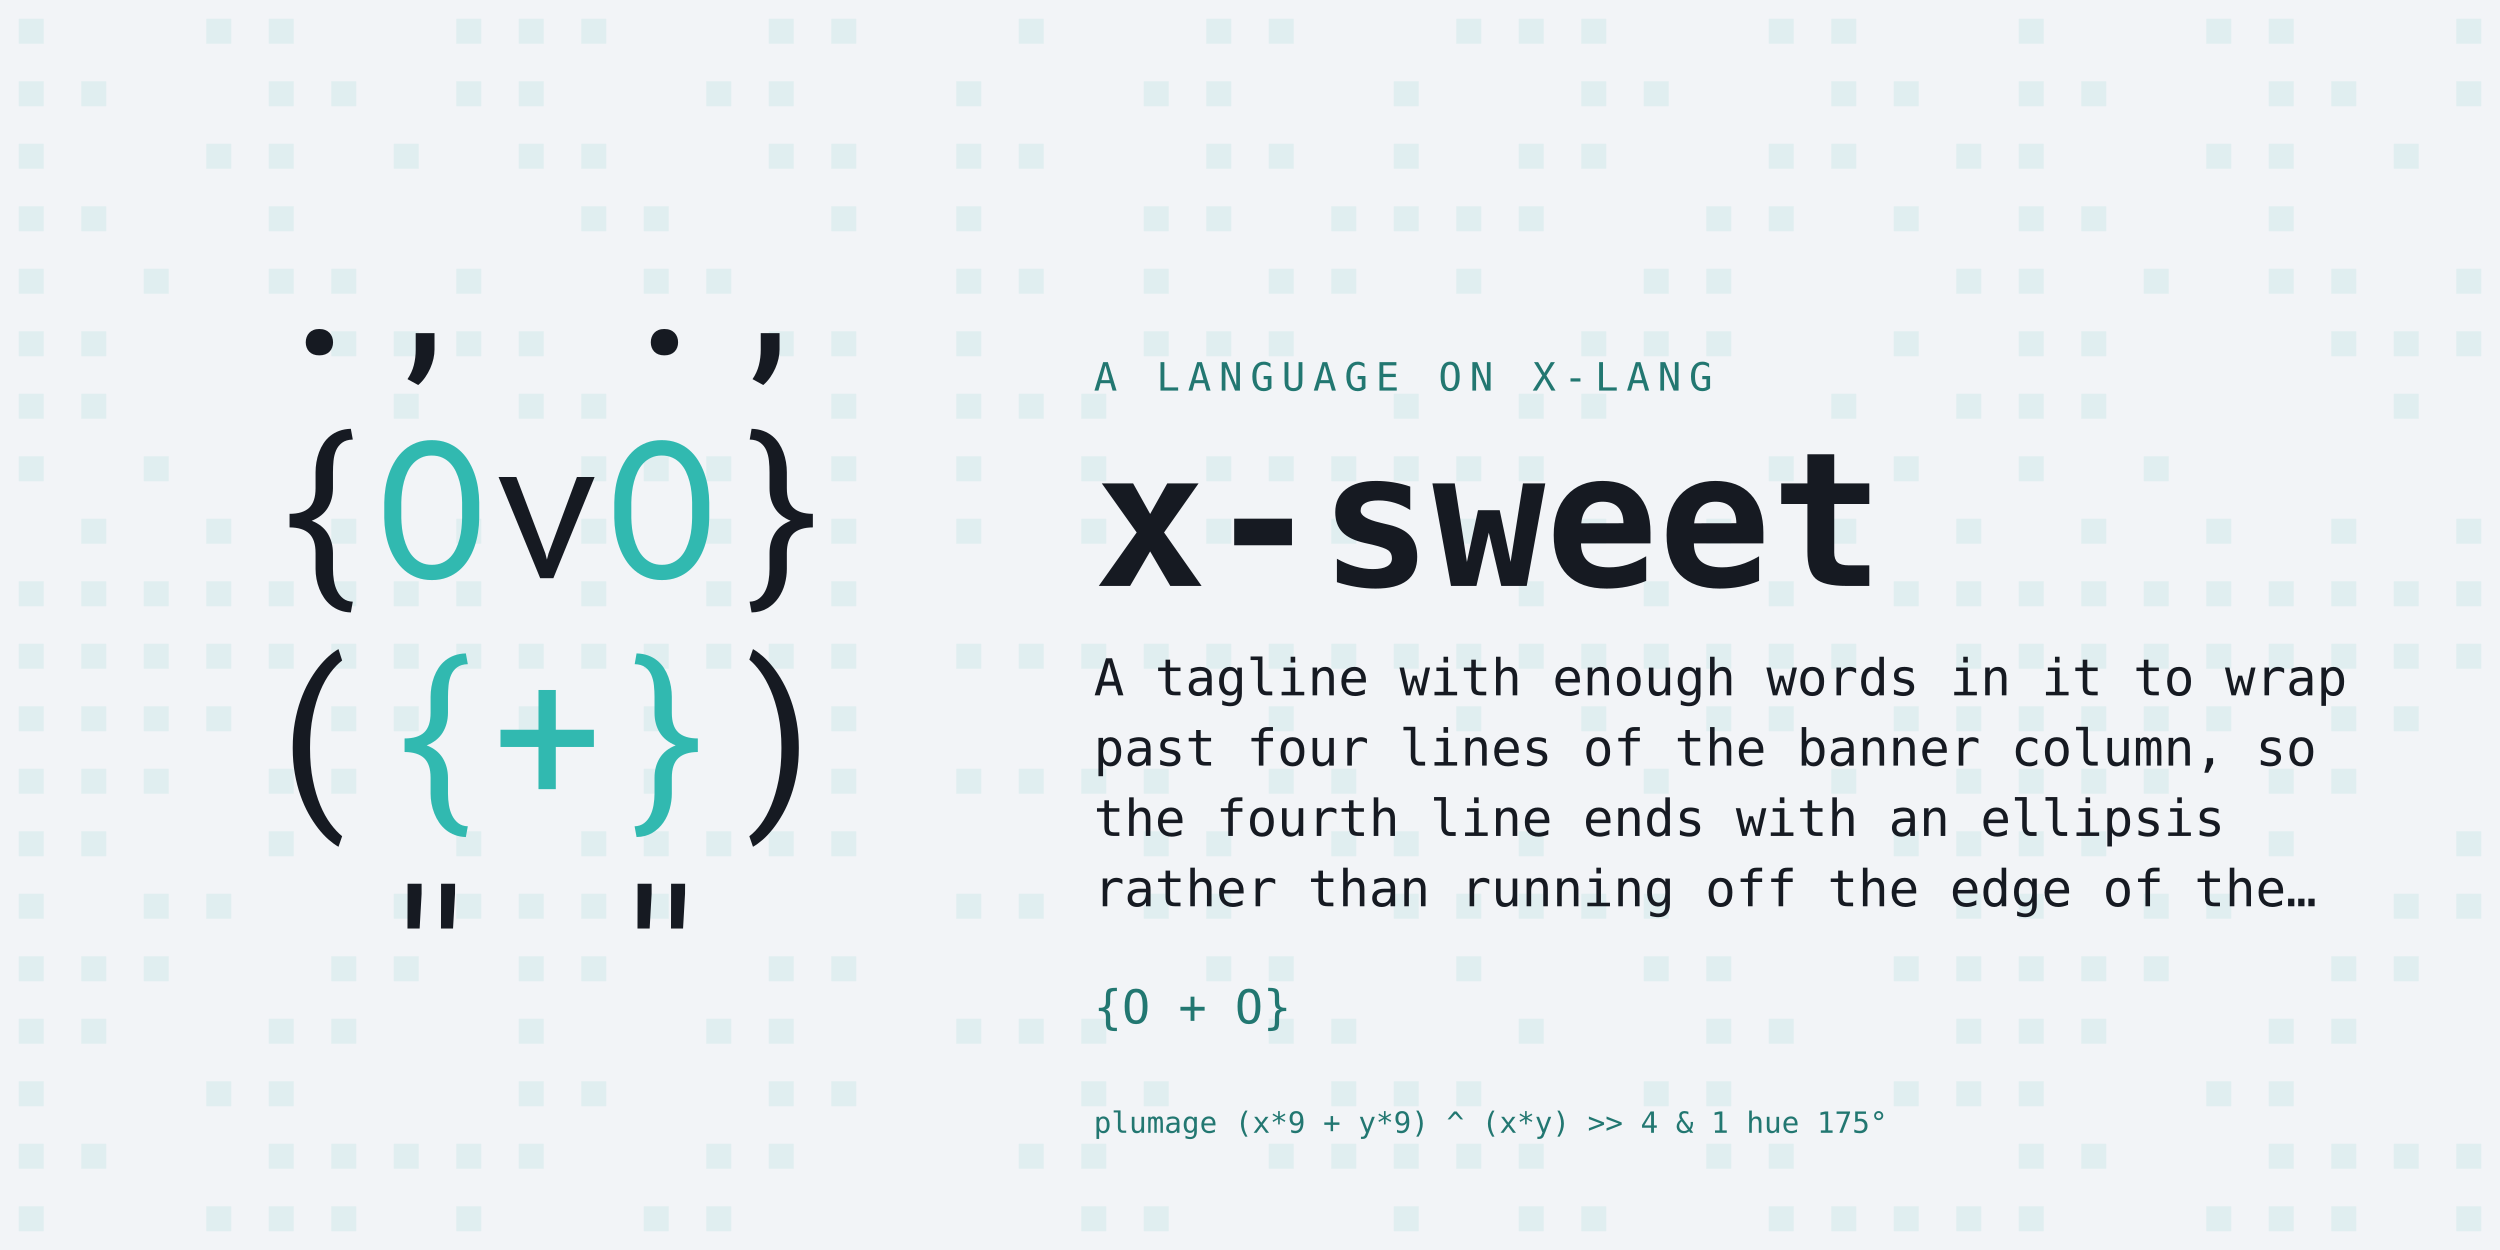
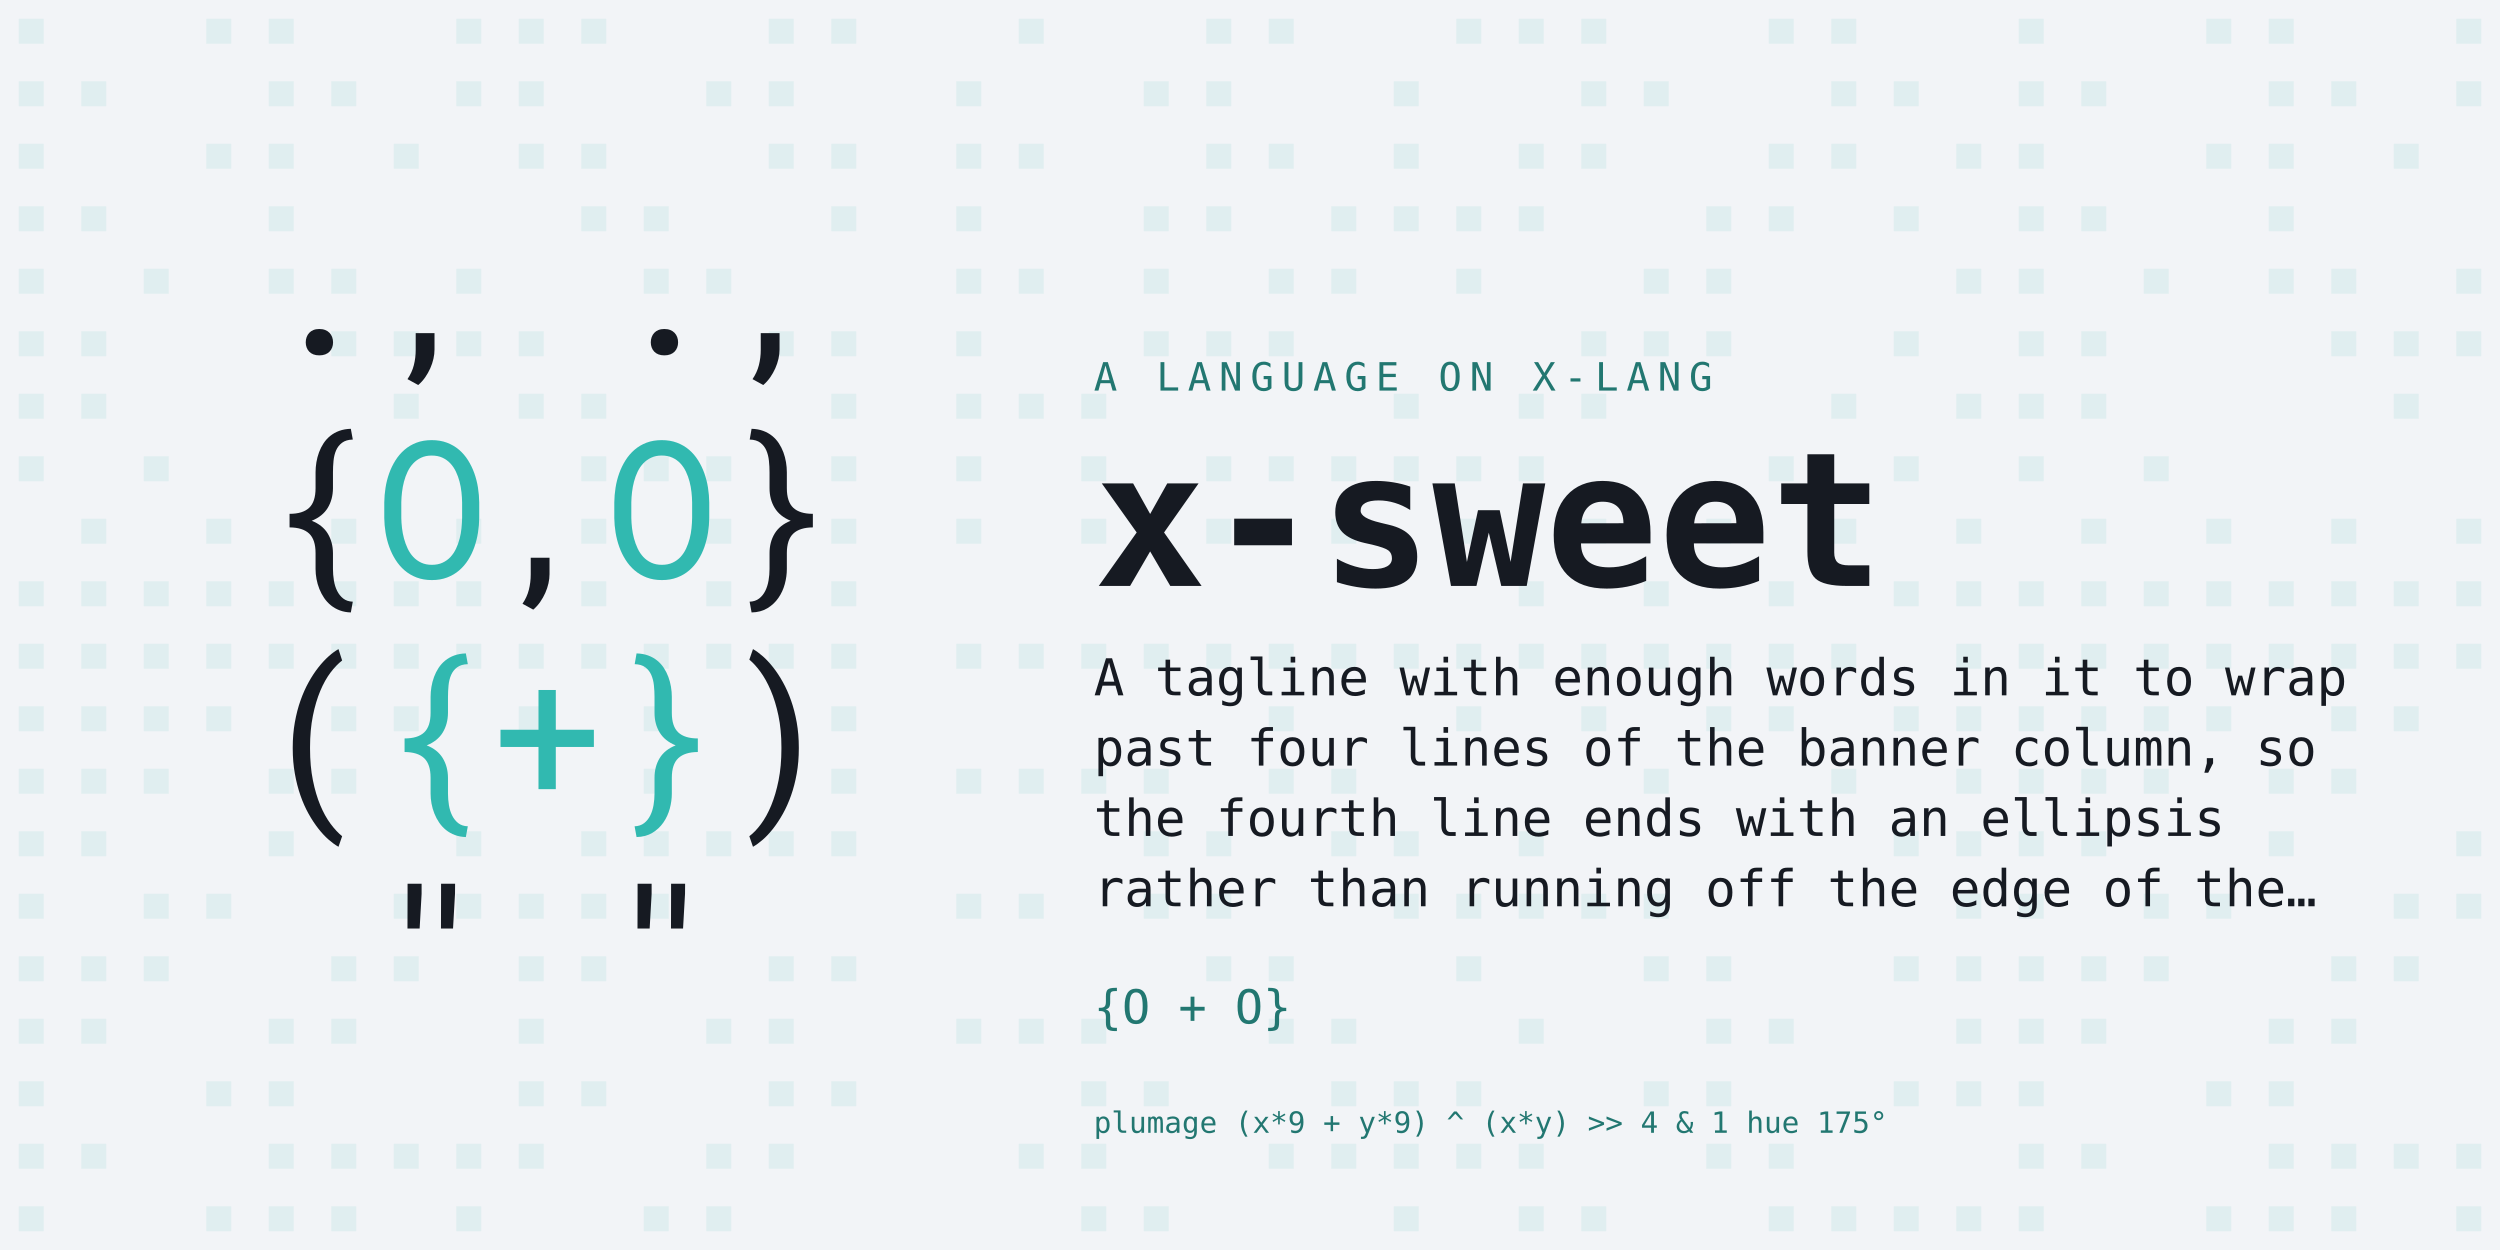
<svg xmlns="http://www.w3.org/2000/svg" width="1280" height="640" viewBox="0 0 1280 640" role="img" aria-label="x-sweet, with Bitwise">
  <rect width="1280" height="640" fill="#f2f4f7" />
  <g fill="hsl(175.8,58%,46%)" fill-opacity="0.09">
    <rect x="9.6" y="9.6" width="12.8" height="12.8" />
    <rect x="105.6" y="9.6" width="12.8" height="12.8" />
    <rect x="137.6" y="9.6" width="12.8" height="12.8" />
    <rect x="233.6" y="9.6" width="12.8" height="12.8" />
    <rect x="265.6" y="9.6" width="12.8" height="12.8" />
    <rect x="297.6" y="9.6" width="12.8" height="12.8" />
    <rect x="393.6" y="9.6" width="12.8" height="12.8" />
    <rect x="425.6" y="9.6" width="12.8" height="12.8" />
    <rect x="521.6" y="9.6" width="12.8" height="12.8" />
    <rect x="617.6" y="9.6" width="12.8" height="12.8" />
    <rect x="649.6" y="9.6" width="12.8" height="12.8" />
    <rect x="745.6" y="9.6" width="12.8" height="12.8" />
    <rect x="777.6" y="9.6" width="12.8" height="12.8" />
    <rect x="809.6" y="9.6" width="12.8" height="12.8" />
    <rect x="905.6" y="9.6" width="12.8" height="12.8" />
    <rect x="937.6" y="9.6" width="12.8" height="12.8" />
    <rect x="1033.6" y="9.6" width="12.8" height="12.8" />
    <rect x="1129.6" y="9.6" width="12.8" height="12.8" />
    <rect x="1161.6" y="9.6" width="12.8" height="12.8" />
    <rect x="1257.6" y="9.6" width="12.8" height="12.8" />
    <rect x="9.6" y="41.6" width="12.8" height="12.8" />
    <rect x="41.6" y="41.6" width="12.8" height="12.8" />
    <rect x="137.6" y="41.6" width="12.8" height="12.8" />
    <rect x="169.6" y="41.6" width="12.8" height="12.8" />
    <rect x="233.6" y="41.6" width="12.8" height="12.8" />
    <rect x="265.6" y="41.6" width="12.8" height="12.8" />
    <rect x="361.6" y="41.6" width="12.8" height="12.8" />
    <rect x="393.6" y="41.6" width="12.8" height="12.8" />
    <rect x="489.6" y="41.6" width="12.8" height="12.8" />
    <rect x="585.6" y="41.6" width="12.8" height="12.8" />
    <rect x="617.6" y="41.6" width="12.8" height="12.8" />
    <rect x="713.6" y="41.6" width="12.8" height="12.8" />
    <rect x="809.6" y="41.6" width="12.8" height="12.8" />
    <rect x="841.6" y="41.6" width="12.8" height="12.8" />
    <rect x="937.6" y="41.6" width="12.8" height="12.8" />
    <rect x="969.6" y="41.6" width="12.8" height="12.8" />
    <rect x="1033.6" y="41.6" width="12.8" height="12.8" />
    <rect x="1065.6" y="41.6" width="12.8" height="12.8" />
    <rect x="1161.6" y="41.6" width="12.8" height="12.8" />
    <rect x="1193.6" y="41.6" width="12.8" height="12.8" />
    <rect x="1257.6" y="41.6" width="12.8" height="12.8" />
    <rect x="9.6" y="73.6" width="12.8" height="12.8" />
    <rect x="105.6" y="73.6" width="12.8" height="12.8" />
    <rect x="137.6" y="73.6" width="12.8" height="12.8" />
    <rect x="201.6" y="73.6" width="12.8" height="12.8" />
    <rect x="265.6" y="73.6" width="12.8" height="12.8" />
    <rect x="297.6" y="73.6" width="12.8" height="12.8" />
    <rect x="393.6" y="73.6" width="12.8" height="12.8" />
    <rect x="425.6" y="73.6" width="12.8" height="12.8" />
    <rect x="489.6" y="73.6" width="12.8" height="12.8" />
    <rect x="521.6" y="73.6" width="12.8" height="12.8" />
    <rect x="617.6" y="73.6" width="12.8" height="12.8" />
    <rect x="649.6" y="73.6" width="12.8" height="12.8" />
    <rect x="713.6" y="73.6" width="12.8" height="12.8" />
    <rect x="777.6" y="73.6" width="12.8" height="12.8" />
    <rect x="809.6" y="73.6" width="12.8" height="12.8" />
    <rect x="905.6" y="73.6" width="12.8" height="12.8" />
    <rect x="937.6" y="73.6" width="12.8" height="12.8" />
    <rect x="1001.6" y="73.6" width="12.8" height="12.8" />
    <rect x="1033.6" y="73.6" width="12.8" height="12.8" />
    <rect x="1129.6" y="73.6" width="12.8" height="12.8" />
    <rect x="1161.6" y="73.6" width="12.8" height="12.8" />
    <rect x="1225.6" y="73.6" width="12.8" height="12.8" />
    <rect x="9.6" y="105.6" width="12.8" height="12.8" />
    <rect x="41.6" y="105.6" width="12.8" height="12.8" />
    <rect x="137.6" y="105.6" width="12.8" height="12.8" />
    <rect x="297.6" y="105.6" width="12.8" height="12.8" />
    <rect x="329.6" y="105.6" width="12.8" height="12.8" />
    <rect x="425.6" y="105.6" width="12.8" height="12.8" />
    <rect x="489.6" y="105.6" width="12.8" height="12.8" />
    <rect x="585.6" y="105.6" width="12.8" height="12.8" />
    <rect x="617.6" y="105.6" width="12.8" height="12.8" />
    <rect x="681.6" y="105.6" width="12.8" height="12.8" />
    <rect x="713.6" y="105.6" width="12.8" height="12.8" />
    <rect x="745.6" y="105.6" width="12.8" height="12.8" />
    <rect x="777.6" y="105.6" width="12.8" height="12.8" />
    <rect x="873.6" y="105.6" width="12.8" height="12.8" />
    <rect x="905.6" y="105.6" width="12.8" height="12.8" />
    <rect x="969.6" y="105.6" width="12.8" height="12.8" />
    <rect x="1033.6" y="105.6" width="12.8" height="12.8" />
    <rect x="1065.6" y="105.6" width="12.8" height="12.8" />
    <rect x="1161.6" y="105.6" width="12.8" height="12.8" />
    <rect x="9.6" y="137.6" width="12.8" height="12.8" />
    <rect x="73.6" y="137.6" width="12.8" height="12.8" />
    <rect x="137.6" y="137.6" width="12.8" height="12.8" />
    <rect x="169.6" y="137.6" width="12.8" height="12.8" />
    <rect x="233.6" y="137.6" width="12.8" height="12.8" />
    <rect x="329.6" y="137.6" width="12.8" height="12.8" />
    <rect x="361.6" y="137.6" width="12.8" height="12.8" />
    <rect x="489.6" y="137.6" width="12.8" height="12.8" />
    <rect x="521.6" y="137.6" width="12.8" height="12.8" />
    <rect x="585.6" y="137.6" width="12.8" height="12.8" />
    <rect x="649.6" y="137.6" width="12.8" height="12.8" />
    <rect x="681.6" y="137.6" width="12.8" height="12.8" />
    <rect x="745.6" y="137.6" width="12.8" height="12.8" />
    <rect x="841.6" y="137.6" width="12.8" height="12.8" />
    <rect x="873.6" y="137.6" width="12.8" height="12.8" />
    <rect x="1001.6" y="137.6" width="12.8" height="12.8" />
    <rect x="1033.6" y="137.6" width="12.8" height="12.8" />
    <rect x="1097.6" y="137.6" width="12.8" height="12.8" />
    <rect x="1161.6" y="137.6" width="12.8" height="12.8" />
    <rect x="1193.6" y="137.6" width="12.8" height="12.8" />
    <rect x="1257.6" y="137.6" width="12.8" height="12.8" />
    <rect x="9.6" y="169.6" width="12.8" height="12.8" />
    <rect x="41.6" y="169.6" width="12.8" height="12.8" />
    <rect x="169.6" y="169.6" width="12.8" height="12.8" />
    <rect x="201.6" y="169.6" width="12.8" height="12.8" />
    <rect x="233.6" y="169.6" width="12.8" height="12.8" />
    <rect x="265.6" y="169.6" width="12.8" height="12.8" />
    <rect x="393.6" y="169.6" width="12.8" height="12.8" />
    <rect x="425.6" y="169.6" width="12.8" height="12.8" />
    <rect x="489.6" y="169.6" width="12.8" height="12.8" />
    <rect x="585.6" y="169.6" width="12.8" height="12.8" />
    <rect x="617.6" y="169.6" width="12.8" height="12.8" />
    <rect x="649.6" y="169.6" width="12.8" height="12.8" />
    <rect x="809.6" y="169.6" width="12.8" height="12.8" />
    <rect x="841.6" y="169.6" width="12.8" height="12.8" />
    <rect x="873.6" y="169.6" width="12.8" height="12.8" />
    <rect x="969.6" y="169.6" width="12.8" height="12.8" />
    <rect x="1033.6" y="169.6" width="12.8" height="12.8" />
    <rect x="1065.6" y="169.6" width="12.8" height="12.8" />
    <rect x="1193.6" y="169.6" width="12.8" height="12.8" />
    <rect x="1225.6" y="169.6" width="12.8" height="12.8" />
    <rect x="1257.6" y="169.6" width="12.8" height="12.8" />
    <rect x="9.6" y="201.6" width="12.8" height="12.8" />
    <rect x="41.6" y="201.6" width="12.8" height="12.8" />
    <rect x="201.6" y="201.6" width="12.8" height="12.8" />
    <rect x="265.6" y="201.6" width="12.8" height="12.8" />
    <rect x="297.6" y="201.6" width="12.8" height="12.8" />
    <rect x="425.6" y="201.6" width="12.8" height="12.8" />
    <rect x="489.6" y="201.6" width="12.8" height="12.8" />
    <rect x="521.6" y="201.6" width="12.8" height="12.8" />
    <rect x="553.6" y="201.6" width="12.8" height="12.8" />
    <rect x="713.6" y="201.6" width="12.8" height="12.8" />
    <rect x="777.6" y="201.6" width="12.8" height="12.8" />
    <rect x="809.6" y="201.6" width="12.8" height="12.8" />
    <rect x="937.6" y="201.6" width="12.8" height="12.8" />
    <rect x="1001.6" y="201.6" width="12.8" height="12.8" />
    <rect x="1033.6" y="201.6" width="12.8" height="12.8" />
    <rect x="1065.6" y="201.6" width="12.8" height="12.8" />
    <rect x="1225.6" y="201.6" width="12.8" height="12.8" />
    <rect x="9.6" y="233.6" width="12.8" height="12.8" />
    <rect x="73.6" y="233.6" width="12.8" height="12.8" />
    <rect x="297.6" y="233.6" width="12.8" height="12.8" />
    <rect x="329.6" y="233.6" width="12.8" height="12.8" />
    <rect x="361.6" y="233.6" width="12.8" height="12.8" />
    <rect x="425.6" y="233.6" width="12.8" height="12.8" />
    <rect x="489.6" y="233.6" width="12.8" height="12.8" />
    <rect x="553.6" y="233.6" width="12.8" height="12.8" />
    <rect x="617.6" y="233.6" width="12.8" height="12.8" />
    <rect x="649.6" y="233.6" width="12.8" height="12.8" />
    <rect x="681.6" y="233.6" width="12.8" height="12.8" />
    <rect x="713.6" y="233.6" width="12.8" height="12.8" />
    <rect x="745.6" y="233.6" width="12.8" height="12.8" />
    <rect x="777.6" y="233.6" width="12.8" height="12.8" />
    <rect x="905.6" y="233.6" width="12.8" height="12.8" />
    <rect x="969.6" y="233.6" width="12.8" height="12.8" />
    <rect x="1033.6" y="233.6" width="12.8" height="12.8" />
    <rect x="1097.6" y="233.6" width="12.8" height="12.8" />
    <rect x="41.6" y="265.6" width="12.8" height="12.8" />
    <rect x="105.6" y="265.6" width="12.8" height="12.8" />
    <rect x="169.6" y="265.6" width="12.8" height="12.8" />
    <rect x="233.6" y="265.6" width="12.8" height="12.8" />
    <rect x="297.6" y="265.6" width="12.8" height="12.8" />
    <rect x="361.6" y="265.6" width="12.8" height="12.8" />
    <rect x="425.6" y="265.6" width="12.8" height="12.8" />
    <rect x="489.6" y="265.6" width="12.8" height="12.8" />
    <rect x="553.6" y="265.6" width="12.8" height="12.8" />
    <rect x="617.6" y="265.6" width="12.8" height="12.8" />
    <rect x="681.6" y="265.6" width="12.8" height="12.8" />
    <rect x="745.6" y="265.6" width="12.8" height="12.8" />
    <rect x="809.6" y="265.6" width="12.8" height="12.8" />
    <rect x="873.6" y="265.6" width="12.8" height="12.8" />
    <rect x="937.6" y="265.6" width="12.8" height="12.8" />
    <rect x="1001.6" y="265.6" width="12.8" height="12.8" />
    <rect x="1065.6" y="265.6" width="12.8" height="12.8" />
    <rect x="1129.6" y="265.6" width="12.8" height="12.8" />
    <rect x="1193.6" y="265.6" width="12.8" height="12.8" />
    <rect x="1257.6" y="265.6" width="12.8" height="12.8" />
    <rect x="9.6" y="297.6" width="12.8" height="12.8" />
    <rect x="41.6" y="297.6" width="12.8" height="12.8" />
    <rect x="73.6" y="297.6" width="12.8" height="12.8" />
    <rect x="105.6" y="297.6" width="12.8" height="12.8" />
    <rect x="137.6" y="297.6" width="12.8" height="12.8" />
    <rect x="169.6" y="297.6" width="12.8" height="12.8" />
    <rect x="201.6" y="297.6" width="12.8" height="12.8" />
    <rect x="233.6" y="297.6" width="12.8" height="12.8" />
    <rect x="297.6" y="297.6" width="12.8" height="12.8" />
    <rect x="361.6" y="297.6" width="12.8" height="12.8" />
    <rect x="425.6" y="297.6" width="12.8" height="12.8" />
    <rect x="777.6" y="297.6" width="12.8" height="12.8" />
    <rect x="841.6" y="297.6" width="12.8" height="12.8" />
    <rect x="905.6" y="297.6" width="12.8" height="12.8" />
    <rect x="969.6" y="297.6" width="12.8" height="12.8" />
    <rect x="1001.6" y="297.6" width="12.8" height="12.8" />
    <rect x="1033.6" y="297.6" width="12.8" height="12.8" />
    <rect x="1065.6" y="297.6" width="12.8" height="12.8" />
    <rect x="1097.6" y="297.6" width="12.8" height="12.8" />
    <rect x="1129.6" y="297.6" width="12.8" height="12.8" />
    <rect x="1161.6" y="297.6" width="12.8" height="12.8" />
    <rect x="1193.6" y="297.6" width="12.8" height="12.8" />
    <rect x="1225.6" y="297.6" width="12.8" height="12.8" />
    <rect x="1257.6" y="297.6" width="12.8" height="12.8" />
    <rect x="9.6" y="329.6" width="12.8" height="12.8" />
    <rect x="41.6" y="329.6" width="12.8" height="12.8" />
    <rect x="73.6" y="329.6" width="12.8" height="12.8" />
    <rect x="105.6" y="329.6" width="12.8" height="12.8" />
    <rect x="137.6" y="329.6" width="12.8" height="12.8" />
    <rect x="169.6" y="329.6" width="12.8" height="12.8" />
    <rect x="201.6" y="329.6" width="12.8" height="12.8" />
    <rect x="233.6" y="329.6" width="12.8" height="12.8" />
    <rect x="265.6" y="329.6" width="12.8" height="12.8" />
    <rect x="297.6" y="329.6" width="12.8" height="12.8" />
    <rect x="329.6" y="329.6" width="12.8" height="12.8" />
    <rect x="361.6" y="329.6" width="12.8" height="12.8" />
    <rect x="393.6" y="329.6" width="12.8" height="12.8" />
    <rect x="425.6" y="329.6" width="12.8" height="12.8" />
    <rect x="489.6" y="329.6" width="12.8" height="12.8" />
    <rect x="521.6" y="329.6" width="12.8" height="12.8" />
    <rect x="553.6" y="329.6" width="12.8" height="12.8" />
    <rect x="585.6" y="329.6" width="12.8" height="12.8" />
    <rect x="617.6" y="329.6" width="12.8" height="12.8" />
    <rect x="649.6" y="329.6" width="12.8" height="12.8" />
    <rect x="681.6" y="329.6" width="12.8" height="12.8" />
    <rect x="713.6" y="329.6" width="12.8" height="12.8" />
    <rect x="745.6" y="329.6" width="12.8" height="12.8" />
    <rect x="777.6" y="329.6" width="12.8" height="12.8" />
    <rect x="809.6" y="329.6" width="12.8" height="12.8" />
    <rect x="841.6" y="329.6" width="12.8" height="12.8" />
    <rect x="873.6" y="329.6" width="12.8" height="12.8" />
    <rect x="905.6" y="329.6" width="12.8" height="12.8" />
    <rect x="937.6" y="329.6" width="12.8" height="12.8" />
    <rect x="1001.6" y="329.6" width="12.8" height="12.8" />
    <rect x="1033.6" y="329.6" width="12.8" height="12.8" />
    <rect x="1065.6" y="329.6" width="12.8" height="12.8" />
    <rect x="1097.6" y="329.6" width="12.8" height="12.8" />
    <rect x="1129.6" y="329.6" width="12.8" height="12.8" />
    <rect x="1161.6" y="329.6" width="12.8" height="12.8" />
    <rect x="1193.6" y="329.6" width="12.8" height="12.8" />
    <rect x="1225.6" y="329.6" width="12.8" height="12.8" />
    <rect x="1257.6" y="329.6" width="12.8" height="12.8" />
    <rect x="9.6" y="361.6" width="12.8" height="12.8" />
    <rect x="41.6" y="361.6" width="12.8" height="12.8" />
    <rect x="73.6" y="361.6" width="12.8" height="12.8" />
    <rect x="105.6" y="361.6" width="12.8" height="12.8" />
    <rect x="169.6" y="361.6" width="12.8" height="12.8" />
    <rect x="201.6" y="361.6" width="12.8" height="12.8" />
    <rect x="265.6" y="361.6" width="12.8" height="12.8" />
    <rect x="329.6" y="361.6" width="12.8" height="12.8" />
    <rect x="425.6" y="361.6" width="12.8" height="12.8" />
    <rect x="649.6" y="361.6" width="12.8" height="12.8" />
    <rect x="745.6" y="361.6" width="12.8" height="12.8" />
    <rect x="809.6" y="361.6" width="12.8" height="12.8" />
    <rect x="873.6" y="361.6" width="12.8" height="12.8" />
    <rect x="905.6" y="361.6" width="12.8" height="12.8" />
    <rect x="969.6" y="361.6" width="12.8" height="12.8" />
    <rect x="1001.6" y="361.6" width="12.8" height="12.8" />
    <rect x="1033.6" y="361.6" width="12.8" height="12.8" />
    <rect x="1065.6" y="361.6" width="12.8" height="12.8" />
    <rect x="1097.6" y="361.6" width="12.8" height="12.8" />
    <rect x="1129.6" y="361.6" width="12.8" height="12.8" />
    <rect x="1193.6" y="361.6" width="12.8" height="12.8" />
    <rect x="1225.6" y="361.6" width="12.8" height="12.8" />
    <rect x="9.6" y="393.6" width="12.8" height="12.8" />
    <rect x="41.6" y="393.6" width="12.8" height="12.8" />
    <rect x="73.6" y="393.6" width="12.8" height="12.8" />
    <rect x="137.6" y="393.6" width="12.8" height="12.8" />
    <rect x="169.6" y="393.6" width="12.8" height="12.8" />
    <rect x="329.6" y="393.6" width="12.8" height="12.8" />
    <rect x="425.6" y="393.6" width="12.8" height="12.8" />
    <rect x="489.6" y="393.6" width="12.8" height="12.8" />
    <rect x="521.6" y="393.6" width="12.8" height="12.8" />
    <rect x="553.6" y="393.6" width="12.8" height="12.8" />
    <rect x="585.6" y="393.6" width="12.8" height="12.8" />
    <rect x="649.6" y="393.6" width="12.8" height="12.8" />
    <rect x="681.6" y="393.6" width="12.8" height="12.8" />
    <rect x="841.6" y="393.6" width="12.8" height="12.8" />
    <rect x="937.6" y="393.6" width="12.8" height="12.8" />
    <rect x="1001.6" y="393.6" width="12.8" height="12.8" />
    <rect x="1033.6" y="393.6" width="12.8" height="12.8" />
    <rect x="1065.6" y="393.6" width="12.8" height="12.8" />
    <rect x="1097.6" y="393.6" width="12.8" height="12.8" />
    <rect x="1161.6" y="393.6" width="12.8" height="12.8" />
    <rect x="1193.6" y="393.6" width="12.8" height="12.8" />
    <rect x="9.6" y="425.6" width="12.8" height="12.8" />
    <rect x="41.6" y="425.6" width="12.8" height="12.8" />
    <rect x="137.6" y="425.6" width="12.8" height="12.8" />
    <rect x="233.6" y="425.6" width="12.8" height="12.8" />
    <rect x="297.6" y="425.6" width="12.8" height="12.8" />
    <rect x="329.6" y="425.6" width="12.8" height="12.8" />
    <rect x="361.6" y="425.6" width="12.8" height="12.8" />
    <rect x="393.6" y="425.6" width="12.8" height="12.8" />
    <rect x="425.6" y="425.6" width="12.8" height="12.8" />
    <rect x="585.6" y="425.6" width="12.8" height="12.8" />
    <rect x="617.6" y="425.6" width="12.8" height="12.8" />
    <rect x="681.6" y="425.6" width="12.8" height="12.8" />
    <rect x="713.6" y="425.6" width="12.8" height="12.8" />
    <rect x="777.6" y="425.6" width="12.8" height="12.8" />
    <rect x="969.6" y="425.6" width="12.8" height="12.8" />
    <rect x="1001.6" y="425.6" width="12.8" height="12.8" />
    <rect x="1033.6" y="425.6" width="12.8" height="12.8" />
    <rect x="1065.6" y="425.6" width="12.8" height="12.8" />
    <rect x="1161.6" y="425.6" width="12.8" height="12.8" />
    <rect x="1257.6" y="425.6" width="12.8" height="12.8" />
    <rect x="9.6" y="457.6" width="12.8" height="12.8" />
    <rect x="73.6" y="457.6" width="12.8" height="12.8" />
    <rect x="105.6" y="457.6" width="12.8" height="12.8" />
    <rect x="201.6" y="457.6" width="12.8" height="12.8" />
    <rect x="233.6" y="457.6" width="12.8" height="12.8" />
    <rect x="265.6" y="457.6" width="12.8" height="12.8" />
    <rect x="297.6" y="457.6" width="12.8" height="12.8" />
    <rect x="329.6" y="457.6" width="12.8" height="12.8" />
    <rect x="489.6" y="457.6" width="12.8" height="12.8" />
    <rect x="521.6" y="457.6" width="12.8" height="12.8" />
    <rect x="585.6" y="457.6" width="12.8" height="12.8" />
    <rect x="617.6" y="457.6" width="12.8" height="12.8" />
    <rect x="713.6" y="457.6" width="12.8" height="12.8" />
    <rect x="745.6" y="457.6" width="12.8" height="12.8" />
    <rect x="777.6" y="457.6" width="12.8" height="12.8" />
    <rect x="809.6" y="457.6" width="12.8" height="12.8" />
    <rect x="841.6" y="457.6" width="12.8" height="12.8" />
    <rect x="1001.6" y="457.6" width="12.8" height="12.8" />
    <rect x="1033.6" y="457.6" width="12.8" height="12.8" />
    <rect x="1097.6" y="457.6" width="12.8" height="12.8" />
    <rect x="1129.6" y="457.6" width="12.8" height="12.8" />
    <rect x="1225.6" y="457.6" width="12.8" height="12.8" />
    <rect x="1257.6" y="457.6" width="12.8" height="12.8" />
    <rect x="9.6" y="489.6" width="12.8" height="12.8" />
    <rect x="41.6" y="489.6" width="12.8" height="12.8" />
    <rect x="73.6" y="489.6" width="12.8" height="12.8" />
    <rect x="169.6" y="489.6" width="12.8" height="12.8" />
    <rect x="201.6" y="489.6" width="12.8" height="12.8" />
    <rect x="265.6" y="489.6" width="12.8" height="12.8" />
    <rect x="297.6" y="489.6" width="12.8" height="12.8" />
    <rect x="393.6" y="489.6" width="12.8" height="12.8" />
    <rect x="425.6" y="489.6" width="12.8" height="12.8" />
    <rect x="617.6" y="489.6" width="12.8" height="12.8" />
    <rect x="649.6" y="489.6" width="12.8" height="12.8" />
    <rect x="745.6" y="489.6" width="12.8" height="12.8" />
    <rect x="841.6" y="489.6" width="12.8" height="12.8" />
    <rect x="873.6" y="489.6" width="12.8" height="12.8" />
    <rect x="969.6" y="489.6" width="12.8" height="12.8" />
    <rect x="1001.6" y="489.6" width="12.8" height="12.8" />
    <rect x="1033.6" y="489.6" width="12.8" height="12.8" />
    <rect x="1065.6" y="489.6" width="12.8" height="12.8" />
    <rect x="1097.6" y="489.6" width="12.8" height="12.8" />
    <rect x="1193.6" y="489.6" width="12.8" height="12.8" />
    <rect x="1225.6" y="489.6" width="12.8" height="12.8" />
    <rect x="9.6" y="521.6" width="12.8" height="12.8" />
    <rect x="41.6" y="521.6" width="12.8" height="12.8" />
    <rect x="137.6" y="521.6" width="12.8" height="12.8" />
    <rect x="169.6" y="521.6" width="12.8" height="12.8" />
    <rect x="265.6" y="521.6" width="12.8" height="12.8" />
    <rect x="361.6" y="521.6" width="12.8" height="12.8" />
    <rect x="393.6" y="521.6" width="12.8" height="12.8" />
    <rect x="489.6" y="521.6" width="12.8" height="12.8" />
    <rect x="521.6" y="521.6" width="12.8" height="12.8" />
    <rect x="553.6" y="521.6" width="12.8" height="12.8" />
    <rect x="649.6" y="521.6" width="12.8" height="12.8" />
    <rect x="681.6" y="521.6" width="12.8" height="12.8" />
    <rect x="777.6" y="521.6" width="12.8" height="12.8" />
    <rect x="873.6" y="521.6" width="12.8" height="12.8" />
    <rect x="905.6" y="521.6" width="12.8" height="12.8" />
    <rect x="1001.6" y="521.6" width="12.8" height="12.8" />
    <rect x="1033.6" y="521.6" width="12.8" height="12.8" />
    <rect x="1065.6" y="521.6" width="12.8" height="12.8" />
    <rect x="1161.6" y="521.6" width="12.8" height="12.8" />
    <rect x="1193.6" y="521.6" width="12.8" height="12.8" />
    <rect x="9.6" y="553.6" width="12.8" height="12.8" />
    <rect x="105.6" y="553.6" width="12.8" height="12.8" />
    <rect x="137.6" y="553.6" width="12.8" height="12.8" />
    <rect x="265.6" y="553.6" width="12.8" height="12.8" />
    <rect x="297.6" y="553.6" width="12.8" height="12.8" />
    <rect x="393.6" y="553.6" width="12.8" height="12.8" />
    <rect x="425.6" y="553.6" width="12.8" height="12.8" />
    <rect x="553.6" y="553.6" width="12.8" height="12.8" />
    <rect x="585.6" y="553.6" width="12.8" height="12.8" />
    <rect x="681.6" y="553.6" width="12.8" height="12.8" />
    <rect x="713.6" y="553.6" width="12.8" height="12.8" />
    <rect x="745.6" y="553.6" width="12.8" height="12.8" />
    <rect x="841.6" y="553.6" width="12.8" height="12.8" />
    <rect x="873.6" y="553.6" width="12.8" height="12.8" />
    <rect x="969.6" y="553.6" width="12.8" height="12.8" />
    <rect x="1001.6" y="553.6" width="12.8" height="12.8" />
    <rect x="1033.6" y="553.6" width="12.8" height="12.8" />
    <rect x="1129.6" y="553.6" width="12.8" height="12.8" />
    <rect x="1161.6" y="553.6" width="12.8" height="12.8" />
    <rect x="9.6" y="585.6" width="12.8" height="12.8" />
    <rect x="41.6" y="585.6" width="12.8" height="12.8" />
    <rect x="137.6" y="585.6" width="12.8" height="12.8" />
    <rect x="169.6" y="585.6" width="12.8" height="12.8" />
    <rect x="201.6" y="585.6" width="12.8" height="12.8" />
    <rect x="233.6" y="585.6" width="12.8" height="12.8" />
    <rect x="265.6" y="585.6" width="12.8" height="12.8" />
    <rect x="361.6" y="585.6" width="12.8" height="12.8" />
    <rect x="393.6" y="585.6" width="12.8" height="12.8" />
    <rect x="521.6" y="585.6" width="12.8" height="12.8" />
    <rect x="553.6" y="585.6" width="12.8" height="12.8" />
    <rect x="649.6" y="585.6" width="12.8" height="12.8" />
    <rect x="681.6" y="585.6" width="12.8" height="12.8" />
    <rect x="713.6" y="585.6" width="12.8" height="12.8" />
    <rect x="745.6" y="585.6" width="12.8" height="12.8" />
    <rect x="777.6" y="585.6" width="12.8" height="12.8" />
    <rect x="873.6" y="585.6" width="12.8" height="12.8" />
    <rect x="905.6" y="585.6" width="12.8" height="12.8" />
    <rect x="1033.6" y="585.6" width="12.8" height="12.8" />
    <rect x="1065.6" y="585.6" width="12.8" height="12.8" />
    <rect x="1161.6" y="585.6" width="12.8" height="12.8" />
    <rect x="1193.6" y="585.6" width="12.8" height="12.8" />
    <rect x="1225.6" y="585.6" width="12.8" height="12.8" />
    <rect x="1257.6" y="585.6" width="12.8" height="12.8" />
    <rect x="9.6" y="617.6" width="12.8" height="12.8" />
    <rect x="105.6" y="617.6" width="12.8" height="12.8" />
    <rect x="137.6" y="617.6" width="12.8" height="12.8" />
    <rect x="169.6" y="617.6" width="12.8" height="12.8" />
    <rect x="233.6" y="617.6" width="12.8" height="12.8" />
    <rect x="329.6" y="617.6" width="12.8" height="12.8" />
    <rect x="361.6" y="617.6" width="12.8" height="12.8" />
    <rect x="553.6" y="617.6" width="12.8" height="12.8" />
    <rect x="585.6" y="617.6" width="12.8" height="12.8" />
    <rect x="713.6" y="617.6" width="12.8" height="12.8" />
    <rect x="777.6" y="617.6" width="12.8" height="12.8" />
    <rect x="809.6" y="617.6" width="12.8" height="12.8" />
    <rect x="905.6" y="617.6" width="12.8" height="12.8" />
    <rect x="937.6" y="617.6" width="12.8" height="12.8" />
    <rect x="969.6" y="617.6" width="12.8" height="12.8" />
    <rect x="1001.6" y="617.6" width="12.8" height="12.8" />
    <rect x="1033.6" y="617.6" width="12.8" height="12.8" />
    <rect x="1129.6" y="617.6" width="12.8" height="12.8" />
    <rect x="1161.6" y="617.6" width="12.8" height="12.8" />
    <rect x="1193.6" y="617.6" width="12.8" height="12.8" />
    <rect x="1257.6" y="617.6" width="12.8" height="12.8" />
  </g>
  <defs>
    <path id="o-14" d="M496 120Q496 150 505.5 176.0Q515 202 533.0 221.5Q551 241 578.0 252.0Q605 263 641 263Q677 263 704.5 252.0Q732 241 750.5 221.5Q769 202 778.5 176.0Q788 150 788 120Q788 91 778.5 65.5Q769 40 750.5 21.0Q732 2 704.5 -8.5Q677 -19 641 -19Q605 -19 578.0 -8.5Q551 2 533.0 21.0Q515 40 505.5 65.5Q496 91 496 120Z" />
    <path id="o-12" d="M643 43Q643 -4 631.5 -55.5Q620 -107 597.5 -157.5Q575 -208 543.0 -254.0Q511 -300 469 -336L354 -273Q402 -203 422.0 -124.0Q442 -45 442 40V219H643Z" />
    <path id="o-91" d="M978 -366Q913 -364 860.0 -344.0Q807 -324 765.0 -290.0Q723 -256 692.5 -211.0Q662 -166 641.5 -114.5Q621 -63 611.0 -8.5Q601 46 601 99V268Q601 412 532.5 477.0Q464 542 323 543V688Q464 688 532.5 752.5Q601 817 601 962V1132Q601 1185 610.0 1239.5Q619 1294 638.0 1345.5Q657 1397 686.5 1442.0Q716 1487 758.0 1521.0Q800 1555 854.5 1575.0Q909 1595 978 1597L999 1482Q927 1480 884.5 1448.0Q842 1416 820.5 1366.5Q799 1317 793.0 1255.0Q787 1193 787 1132V962Q786 842 731.0 751.5Q676 661 560 614Q676 568 731.0 477.5Q786 387 787 268V99Q787 37 797.0 -24.5Q807 -86 831.5 -135.5Q856 -185 896.5 -217.0Q937 -249 999 -251Z" />
    <path id="o-47" d="M1121 644Q1120 566 1107.5 486.5Q1095 407 1069.0 333.0Q1043 259 1002.5 195.0Q962 131 906.0 83.0Q850 35 777.5 7.5Q705 -20 615 -20Q525 -20 452.5 7.5Q380 35 324.0 83.0Q268 131 227.0 195.5Q186 260 159.5 334.0Q133 408 120.0 487.0Q107 566 106 644V810Q107 888 119.5 967.5Q132 1047 158.5 1121.0Q185 1195 225.5 1259.5Q266 1324 322.0 1372.5Q378 1421 450.5 1448.5Q523 1476 613 1476Q703 1476 776.0 1448.5Q849 1421 905.0 1373.0Q961 1325 1001.5 1260.5Q1042 1196 1068.5 1122.0Q1095 1048 1107.5 968.0Q1120 888 1121 810ZM938 812Q937 864 931.0 920.5Q925 977 910.5 1032.5Q896 1088 872.0 1138.5Q848 1189 812.0 1227.5Q776 1266 727.0 1288.5Q678 1311 613 1311Q549 1311 500.0 1288.0Q451 1265 415.0 1226.5Q379 1188 355.0 1137.5Q331 1087 316.5 1031.5Q302 976 295.5 919.5Q289 863 288 812V644Q289 593 295.5 536.0Q302 479 317.0 423.5Q332 368 356.0 317.0Q380 266 416.0 227.5Q452 189 501.0 166.0Q550 143 615 143Q680 143 729.5 166.0Q779 189 814.5 227.5Q850 266 873.5 316.5Q897 367 911.5 422.5Q926 478 931.5 535.0Q937 592 938 644Z" />
-     <path id="o-86" d="M598 266 615 199 633 266 936 1082H1125L684 0H543L98 1082H288Z" />
    <path id="o-93" d="M323 -251Q384 -249 425.0 -217.0Q466 -185 490.5 -135.5Q515 -86 525.5 -24.5Q536 37 536 99V268Q536 387 591.0 477.5Q646 568 762 614Q646 661 591.0 751.5Q536 842 536 962V1132Q536 1193 529.5 1255.0Q523 1317 501.5 1366.5Q480 1416 438.0 1448.0Q396 1480 324 1482L344 1597Q413 1595 467.5 1575.0Q522 1555 564.0 1521.0Q606 1487 635.5 1442.0Q665 1397 684.0 1345.5Q703 1294 712.0 1239.5Q721 1185 721 1132V962Q721 817 790.0 752.5Q859 688 999 688V543Q859 542 790.0 477.0Q721 412 721 268V99Q721 19 699.0 -62.5Q677 -144 630.5 -211.0Q584 -278 513.0 -321.0Q442 -364 344 -366Z" />
    <path id="o-8" d="M357 591Q357 734 379.5 860.0Q402 986 440.0 1093.5Q478 1201 527.5 1290.0Q577 1379 631.5 1448.0Q686 1517 741.0 1566.0Q796 1615 846 1643L885 1521Q823 1474 761.5 1393.0Q700 1312 651.5 1196.5Q603 1081 572.5 930.5Q542 780 542 593V579Q542 392 572.5 241.0Q603 90 651.5 -26.0Q700 -142 761.5 -224.5Q823 -307 885 -357L846 -470Q796 -442 740.5 -393.5Q685 -345 630.5 -275.5Q576 -206 526.5 -117.5Q477 -29 439.5 78.5Q402 186 379.5 312.0Q357 438 357 581Z" />
    <path id="o-11" d="M710 781H1117V597H710V146H525V597H119V781H525V1206H710Z" />
    <path id="o-9" d="M849 581Q849 438 826.5 312.0Q804 186 766.0 78.5Q728 -29 678.5 -117.5Q629 -206 574.5 -275.5Q520 -345 464.5 -393.5Q409 -442 359 -470L320 -357Q382 -311 443.5 -228.5Q505 -146 553.5 -29.0Q602 88 632.5 240.0Q663 392 663 579V593Q663 780 631.0 932.5Q599 1085 548.5 1202.5Q498 1320 437.5 1402.0Q377 1484 320 1530L359 1643Q409 1615 464.5 1566.0Q520 1517 574.5 1448.0Q629 1379 678.5 1290.0Q728 1201 766.0 1093.5Q804 986 826.5 860.0Q849 734 849 591Z" />
    <path id="o-2" d="M505 1427 484 1057H354L355 1411V1536H505ZM862 1427 841 1057H712L713 1411V1536H863Z" />
  </defs>
  <g fill="#161a22">
    <use href="#o-14" transform="translate(132.78,181.04) scale(0.0479,-0.0479)" />
    <use href="#o-12" transform="translate(191.67,181.04) scale(0.0479,-0.0479)" />
    <use href="#o-14" transform="translate(309.44,181.04) scale(0.0479,-0.0479)" />
    <use href="#o-12" transform="translate(368.33,181.04) scale(0.0479,-0.0479)" />
    <use href="#o-91" transform="translate(132.78,296.04) scale(0.0479,-0.0479)" />
-     <use href="#o-86" transform="translate(250.56,296.04) scale(0.0479,-0.0479)" />
+     <use href="#o-12" transform="translate(250.56,296.04) scale(0.0479,-0.0479)" />
    <use href="#o-93" transform="translate(368.33,296.04) scale(0.0479,-0.0479)" />
    <use href="#o-8" transform="translate(132.78,411.04) scale(0.0479,-0.0479)" />
    <use href="#o-9" transform="translate(368.33,411.04) scale(0.0479,-0.0479)" />
    <use href="#o-2" transform="translate(191.67,526.04) scale(0.0479,-0.0479)" />
    <use href="#o-2" transform="translate(309.44,526.04) scale(0.0479,-0.0479)" />
  </g>
  <g fill="hsl(175.8,58%,46%)">
    <use href="#o-47" transform="translate(191.67,296.04) scale(0.0479,-0.0479)" />
  </g>
  <g fill="hsl(175.8,58%,46%)">
    <use href="#o-47" transform="translate(309.44,296.04) scale(0.0479,-0.0479)" />
  </g>
  <g fill="hsl(175.8,58%,46%)">
    <use href="#o-91" transform="translate(191.67,411.04) scale(0.0479,-0.0479)" />
    <use href="#o-11" transform="translate(250.56,411.04) scale(0.0479,-0.0479)" />
    <use href="#o-93" transform="translate(309.44,411.04) scale(0.0479,-0.0479)" />
  </g>
  <text x="560" y="200" font-family="'Roboto Mono','Martian Mono',Menlo,'DejaVu Sans Mono',ui-monospace,monospace" font-size="20" letter-spacing="4" fill="hsl(175.8,55%,30%)">A LANGUAGE ON X-LANG</text>
  <text x="560" y="300" font-family="'Roboto Mono','Martian Mono',Menlo,'DejaVu Sans Mono',ui-monospace,monospace" font-size="96" font-weight="700" fill="#161a22">x-sweet</text>
  <text x="560" y="356" font-family="'Roboto Mono','Martian Mono',Menlo,'DejaVu Sans Mono',ui-monospace,monospace" font-size="26" fill="#161a22">A tagline with enough words in it to wrap</text>
  <text x="560" y="392" font-family="'Roboto Mono','Martian Mono',Menlo,'DejaVu Sans Mono',ui-monospace,monospace" font-size="26" fill="#161a22">past four lines of the banner column, so</text>
  <text x="560" y="428" font-family="'Roboto Mono','Martian Mono',Menlo,'DejaVu Sans Mono',ui-monospace,monospace" font-size="26" fill="#161a22">the fourth line ends with an ellipsis</text>
  <text x="560" y="464" font-family="'Roboto Mono','Martian Mono',Menlo,'DejaVu Sans Mono',ui-monospace,monospace" font-size="26" fill="#161a22">rather than running off the edge of the…</text>
  <text x="560" y="524" font-family="'Roboto Mono','Martian Mono',Menlo,'DejaVu Sans Mono',ui-monospace,monospace" font-size="24" xml:space="preserve" fill="hsl(175.8,55%,30%)">{O + O}</text>
  <text x="560" y="580" font-family="'Roboto Mono','Martian Mono',Menlo,'DejaVu Sans Mono',ui-monospace,monospace" font-size="15" fill="hsl(175.8,55%,30%)">plumage  (x*9 + y*9) ^ (x*y) &gt;&gt; 4 &amp; 1   hue 175°</text>
</svg>
